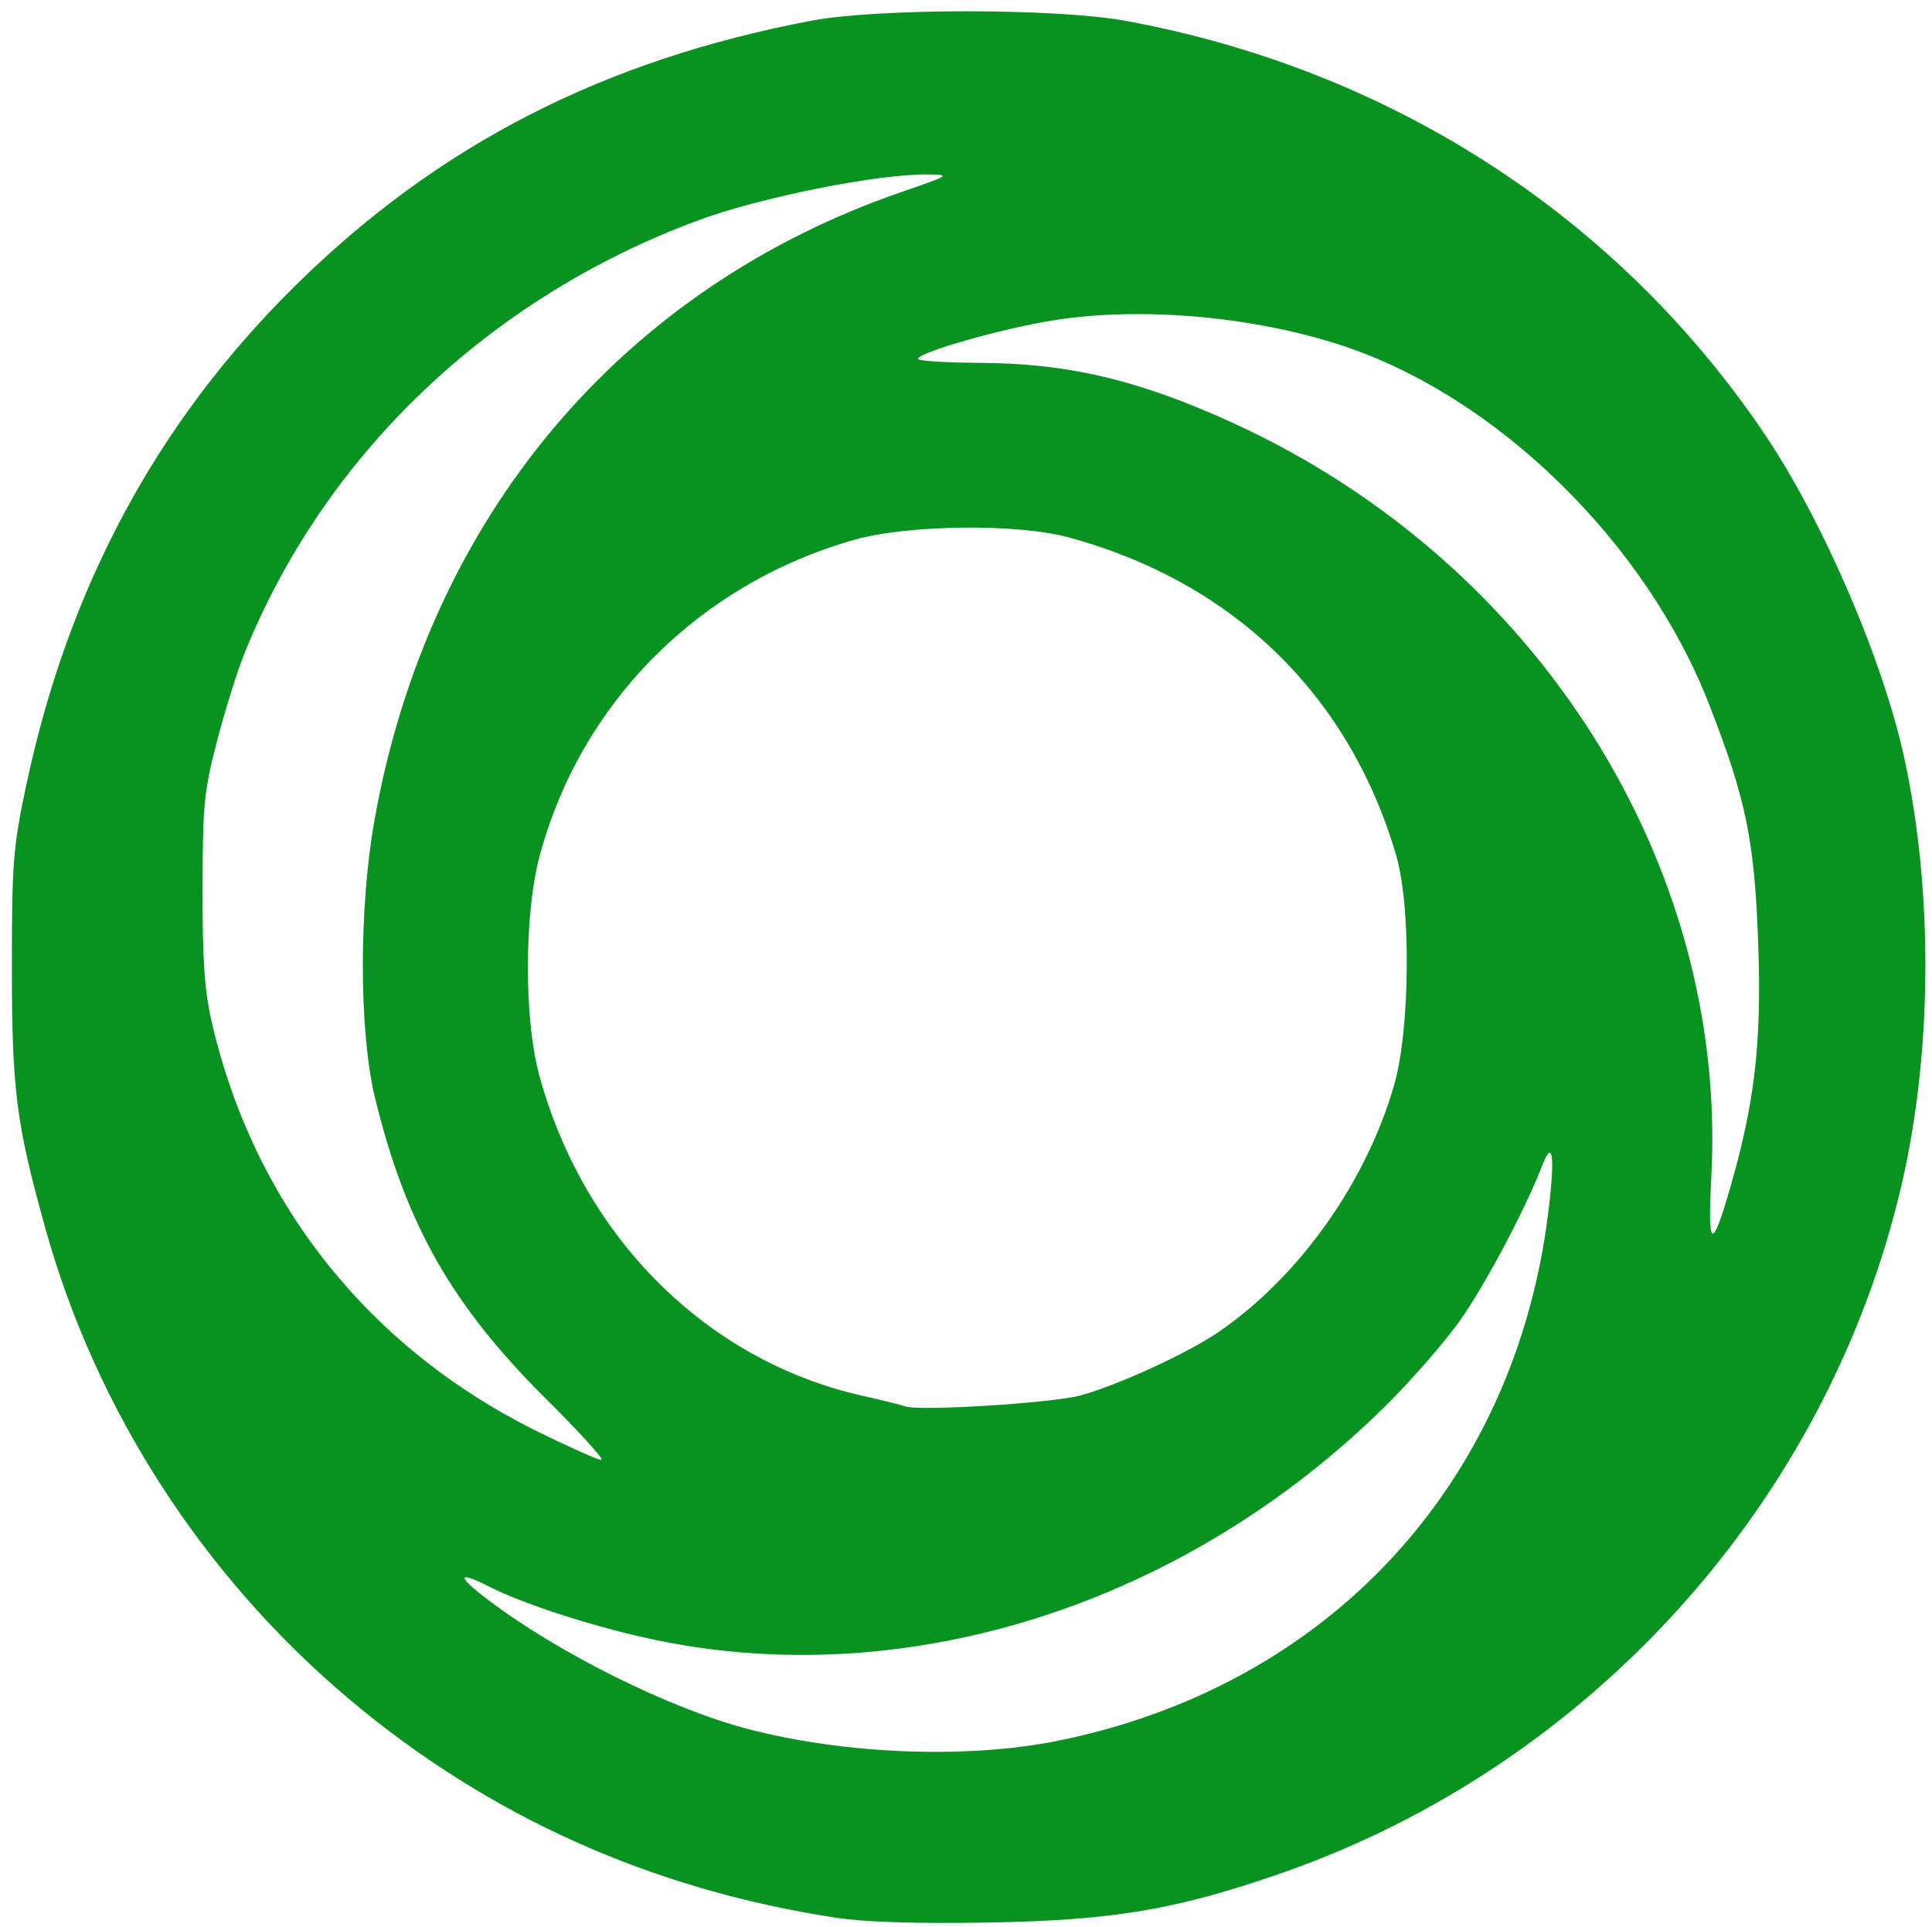
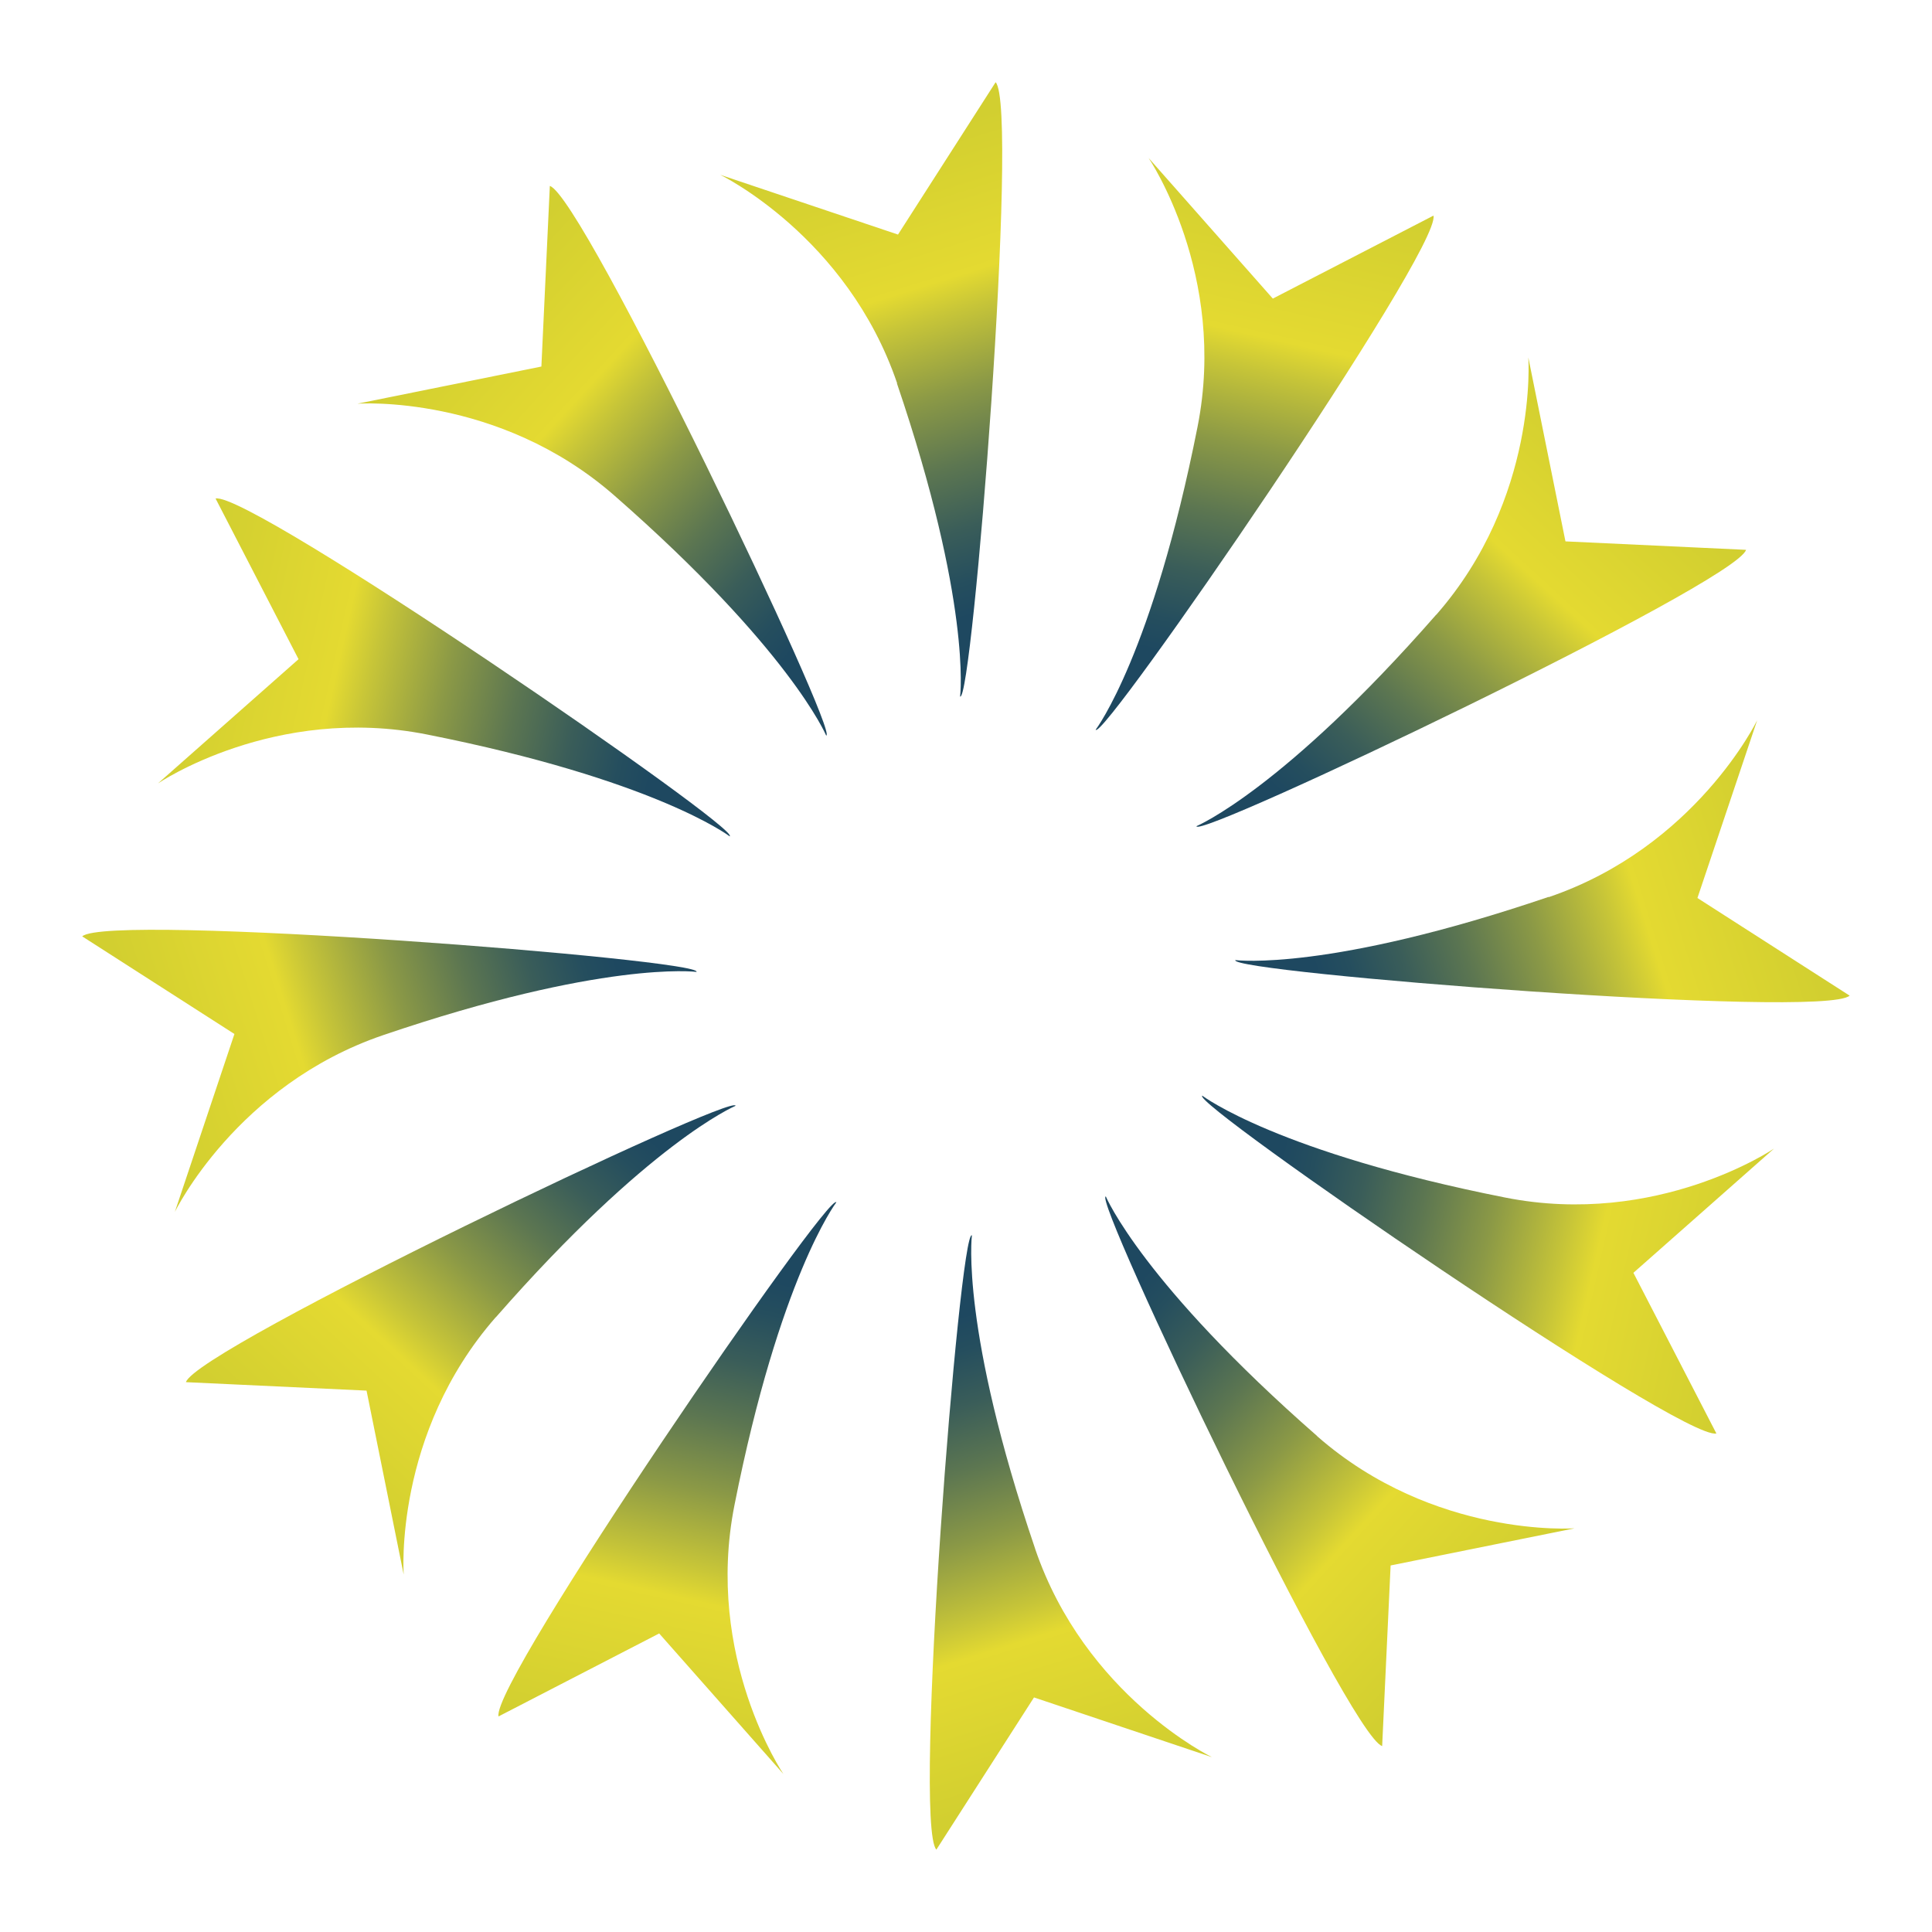
- <svg xmlns="http://www.w3.org/2000/svg" version="1.1" id="svg1" width="374" height="373" viewBox="0 0 374 373">
-   <g id="g1">
-     <path style="fill:#08921F;fill-opacity:1" d="M 161.694,371.288 C 126.084,365.822 94.612,351.694 67.753,329.119 39.405,305.292 18.615,273.112 8.785,237.845 3.125,217.538 2.298,211.082 2.299,187.194 c 10e-4,-20.167 0.23,-23.083 2.747,-35 C 13.174,113.721 30.404,81.693 57.173,55.3 84.823,28.038 116.874,11.595 157.194,3.988 c 12.753,-2.406 47.29,-2.398 60.5,0.015 51.383,9.385 95.409,37.82 123.877,80.009 11.306,16.755 22.959,43.798 27.086,62.861 5.597,25.851 5.402,56.861 -0.519,82.407 -14.226,61.38 -60.084,112.403 -119.8,133.294 -20.477,7.164 -32.856,9.258 -57.145,9.666 -13.978,0.235 -23.842,-0.083 -29.5,-0.952 z m 43,-34.225 c 52.375,-10.56 88.638,-49.677 95.052,-102.532 1.309,-10.784 0.839,-14.205 -1.214,-8.843 -3.183,8.313 -11.016,23.077 -15.918,30.005 -2.919,4.125 -9.317,11.477 -14.218,16.338 -38.6,38.282 -92.01,55.582 -140.866,45.628 -11.523,-2.348 -25.757,-6.879 -32.766,-10.43 -6.325,-3.205 -6.442,-2.141 -0.278,2.535 13.631,10.339 35.155,21.045 50.241,24.991 18.823,4.923 42.482,5.833 59.966,2.308 z m -98.901,-66.119 c -18.29,-18.162 -27.191,-33.795 -33.168,-58.25 -3.144,-12.864 -3.188,-36.859 -0.1,-54.081 10.483,-58.46 47.718,-102.764 102.09,-121.472 9.293,-3.197 9.444,-3.298 5.079,-3.366 -9.598,-0.149 -32.416,4.4 -44.5,8.871 -40.522,14.995 -72.4,45.428 -87.889,83.907 -1.408,3.498 -3.8,11.148 -5.314,17 -2.504,9.672 -2.756,12.278 -2.776,28.64 -0.017,14.09 0.384,19.738 1.843,26 8.148,34.977 30.52,62.984 63.136,79.043 6.05,2.979 11.547,5.425 12.216,5.436 0.669,0.011 -4.109,-5.267 -10.617,-11.73 z m 103.401,-0.773 c 7.334,-2.01 20.784,-8.201 26.779,-12.325 15.591,-10.727 28.524,-28.966 33.936,-47.86 3.055,-10.665 3.262,-34.43 0.386,-44.291 -9.098,-31.201 -31.671,-53.097 -63.601,-61.694 -9.878,-2.66 -31.021,-2.406 -41.259,0.495 -30.091,8.526 -52.976,31.5 -60.964,61.2 -3.017,11.216 -3.049,31.68 -0.068,42.565 8.618,31.466 32.415,55.124 62.291,61.927 4.125,0.939 7.95,1.883 8.5,2.097 2.569,1.001 28.524,-0.612 34,-2.113 z m 125.82,-40.477 c 4.673,-16.256 5.999,-27.762 5.359,-46.49 -0.697,-20.397 -2.279,-28.189 -9.49,-46.752 -12.215,-31.443 -41.174,-59.751 -71.189,-69.586 -17.4,-5.702 -39.254,-7.564 -56.156,-4.786 -10.046,1.651 -25.845,6.18 -25.843,7.408 7.6e-4,0.389 5.288,0.73 11.75,0.76 17.447,0.079 31.176,3.348 49.568,11.802 58.475,26.879 95.422,85.186 92.275,145.623 -0.745,14.309 0.068,14.75 3.726,2.022 z" id="path1" />
+ <svg xmlns="http://www.w3.org/2000/svg" xmlns:xlink="http://www.w3.org/1999/xlink" id="a13b428a-eada-4a8c-ba04-b1c671d42e1f" data-name="Capa 3" width="374" height="374" viewBox="0 0 408.86 408.86">
+   <defs>
+     <style>.a6a2b151-5360-411d-ba24-46db2fdbc3eb{fill:none;}.b3cc6dc4-f06a-4cd9-9778-6150a59a50f4{clip-path:url(#e9a2d79f-8134-480c-a49a-6827cec683c6);}.ae68a8c8-96bb-4370-82ca-3e24a543eca6{fill:url(#b13d828c-63a9-4365-842e-05a5f1e148d1);}.bbd2fcc1-e0a9-401a-a041-2b8194796127{clip-path:url(#b7ed405d-169e-44ab-88b3-69d49422042d);}.a6f20bae-9057-4654-a720-65e392080873{fill:url(#ad2b1e5a-89d4-4f5e-a223-94aae5deabad);}.e7e0cce1-92dc-4e0c-8124-3dd3178a1b9b{clip-path:url(#b1bb17de-936b-43d7-aaae-4539512265b9);}.afbb8d13-f8e2-4019-b787-3d19cfa3215e{fill:url(#ecbb14f7-c4f8-4974-85b3-449cf2af993d);}.e1e27c9f-245c-40bc-b354-4f7a66a121a6{clip-path:url(#a1f5b978-8b57-4917-b0c0-195ba9054ada);}.b6d99b44-0778-4243-82f5-39297f6957ed{fill:url(#b8b3d208-b72b-449a-8b96-09660153656e);}.b94f71bc-31d9-4138-9619-0d444fb6f17c{clip-path:url(#a33f0b92-6e18-4182-ba60-ed7633ab0704);}.a680fca7-9fec-4eeb-86b0-2fe17f05e4f3{fill:url(#fc732602-e0dd-4d2d-8c3f-08d8b3a69caa);}.b010b266-aeb7-4e55-aa75-f3dbcd252f7e{clip-path:url(#a6fa3503-0388-485b-b406-1c191cca6892);}.a113e713-d8ac-4824-9026-989457c24d55{fill:url(#b6ec83d8-76b0-4470-8242-09e4e0a4132d);}.b4fbc8f0-dec2-433c-810c-6856bffe2648{clip-path:url(#ec9ded75-7484-463c-8ac9-6eb2346ae301);}.bef67aa9-e94c-416e-8673-9e25f5043519{fill:url(#ab36799e-11b0-4216-a43b-ec02dc4c2d12);}.b2a656e1-760a-4601-aed3-7768c8b0d0cf{clip-path:url(#b2d26493-42c3-4801-a1ef-2654693ea94a);}.f8390d40-e4d5-4b74-a4dc-6037f34c0ca0{fill:url(#a4e05450-c7a4-4d11-8d00-1669ffaba266);}.b4f046b1-b35b-4c26-8b88-3f67ea839460{clip-path:url(#a1ad4543-5a88-4c46-aa6d-472ed6e13e5c);}.a0b31fa1-a092-40fb-8edd-08dc16cd9481{fill:url(#ad0c3b1a-11b3-4de9-a89a-972b5ee04ebc);}.fda27fa1-d957-44a5-b551-a538c66a0940{clip-path:url(#b6257368-965a-4bbd-9c90-47c768582058);}.a8eee136-a617-456b-8a91-06401e035cc6{fill:url(#bcd505ce-409f-4897-95a9-86fff60f9819);}.e80bc6d4-7c6d-4c49-850b-66b3509a0508{clip-path:url(#b5625636-fd1e-4200-8d5b-19c0181abfcb);}.bcc301c0-2504-48c2-bbe9-9198418e98ed{fill:url(#f6226681-71ec-45f7-95d5-739387c5f27b);}.a656181e-a9df-4f81-8f4c-97c1d7918a28{clip-path:url(#bac1be6f-486e-4424-90d5-dae0141e7569);}.b519f7f2-0fd2-40e3-99b1-c86979abea5b{fill:url(#aeebd7d3-0043-4cdc-8f09-2f760254af1c);}</style>
+     <clipPath id="e9a2d79f-8134-480c-a49a-6827cec683c6" transform="translate(17.43 17.43)">
+       <path class="a6a2b151-5360-411d-ba24-46db2fdbc3eb" d="M244,185.75h0m66.28-13.37c-46.39,15.78-66,13.41-66.28,13.37-1.62,2.59,124.57,12.54,130,7.52l-32.21-20.66L354.43,135s-13,26.84-44.12,37.43" />
+     </clipPath>
+     <linearGradient id="b13d828c-63a9-4365-842e-05a5f1e148d1" x1="-253.11" y1="449.44" x2="-248" y2="449.44" gradientTransform="matrix(-18.92, 5.73, 5.88, 18.82, -7058.28, -6837.92)" gradientUnits="userSpaceOnUse">
+       <stop offset="0" stop-color="#d2cf30" />
+       <stop offset="0.29" stop-color="#e3d931" />
+       <stop offset="0.31" stop-color="#e4da31" />
+       <stop offset="0.38" stop-color="#c7c538" />
+       <stop offset="0.54" stop-color="#8b9946" />
+       <stop offset="0.69" stop-color="#5c7651" />
+       <stop offset="0.82" stop-color="#3a5d59" />
+       <stop offset="0.93" stop-color="#254e5e" />
+       <stop offset="1" stop-color="#1e4860" />
+     </linearGradient>
+     <clipPath id="b7ed405d-169e-44ab-88b3-69d49422042d" transform="translate(17.43 17.43)">
+       <path class="a6a2b151-5360-411d-ba24-46db2fdbc3eb" d="M235.76,157.41h0m50.72-44.73c-32.28,36.86-50.44,44.61-50.71,44.73-.12,3.05,114.14-51.43,116.31-58.48l-38.22-1.79L306,58.21s2.18,29.74-19.49,54.47" />
+     </clipPath>
+     <linearGradient id="ad2b1e5a-89d4-4f5e-a223-94aae5deabad" x1="-253.11" y1="449.44" x2="-248" y2="449.44" gradientTransform="matrix(-13.52, 14.42, 14.5, 13.35, -9606.44, -2263.07)" xlink:href="#b13d828c-63a9-4365-842e-05a5f1e148d1" />
+     <clipPath id="b1bb17de-936b-43d7-aaae-4539512265b9" transform="translate(17.43 17.43)">
+       <path class="a6a2b151-5360-411d-ba24-46db2fdbc3eb" d="M214.43,137h0M236,72.9C226.47,121,214.62,136.75,214.44,137c1.42,2.7,73.13-101.61,71.49-108.8l-34,17.56L225.64,16S242.39,40.64,236,72.9" />
+     </clipPath>
+     <linearGradient id="ecbb14f7-c4f8-4974-85b3-449cf2af993d" x1="-253.11" y1="449.44" x2="-248" y2="449.44" gradientTransform="matrix(-4.5, 19.25, 19.24, 4.31, -9525.78, 2972.95)" xlink:href="#b13d828c-63a9-4365-842e-05a5f1e148d1" />
+     <clipPath id="a1f5b978-8b57-4917-b0c0-195ba9054ada" transform="translate(17.43 17.43)">
+       <path class="a6a2b151-5360-411d-ba24-46db2fdbc3eb" d="M185.75,130h0M172.38,63.69c15.78,46.39,13.41,66,13.37,66.28,2.59,1.62,12.54-124.57,7.52-130L172.61,32.21,135,19.57s26.84,13,37.43,44.12" />
+     </clipPath>
+     <linearGradient id="b8b3d208-b72b-449a-8b96-09660153656e" x1="-253.11" y1="449.44" x2="-248" y2="449.44" gradientTransform="matrix(5.73, 18.92, 18.82, -5.88, -6837.92, 7467.14)" xlink:href="#b13d828c-63a9-4365-842e-05a5f1e148d1" />
+     <clipPath id="a33f0b92-6e18-4182-ba60-ed7633ab0704" transform="translate(17.43 17.43)">
+       <path class="a6a2b151-5360-411d-ba24-46db2fdbc3eb" d="M157.41,138.24h0M112.68,87.52c36.86,32.28,44.61,50.44,44.73,50.71,3.05.12-51.43-114.14-58.48-116.31L97.14,60.14,58.21,68S88,65.85,112.68,87.52" />
+     </clipPath>
+     <linearGradient id="fc732602-e0dd-4d2d-8c3f-08d8b3a69caa" x1="-253.11" y1="449.44" x2="-248" y2="449.44" gradientTransform="matrix(14.42, 13.52, 13.35, -14.5, -2263.07, 10015.3)" xlink:href="#b13d828c-63a9-4365-842e-05a5f1e148d1" />
+     <clipPath id="a6fa3503-0388-485b-b406-1c191cca6892" transform="translate(17.43 17.43)">
+       <path class="a6a2b151-5360-411d-ba24-46db2fdbc3eb" d="M137,159.57h0M72.9,138c48.06,9.53,63.85,21.38,64.09,21.56,2.7-1.42-101.61-73.13-108.8-71.49l17.56,34L16,148.36S40.64,131.61,72.9,138" />
+     </clipPath>
+     <linearGradient id="b6ec83d8-76b0-4470-8242-09e4e0a4132d" x1="-253.11" y1="449.44" x2="-248" y2="449.44" gradientTransform="matrix(19.25, 4.5, 4.31, -19.24, 2972.95, 9934.64)" xlink:href="#b13d828c-63a9-4365-842e-05a5f1e148d1" />
+     <clipPath id="ec9ded75-7484-463c-8ac9-6eb2346ae301" transform="translate(17.43 17.43)">
+       <path class="a6a2b151-5360-411d-ba24-46db2fdbc3eb" d="M130,188.25h0M63.69,201.62c46.39-15.78,66-13.41,66.28-13.37,1.62-2.59-124.57-12.54-130-7.52l32.21,20.66L19.57,239.05s13-26.84,44.12-37.43" />
+     </clipPath>
+     <linearGradient id="ab36799e-11b0-4216-a43b-ec02dc4c2d12" x1="-253.11" y1="449.44" x2="-248" y2="449.44" gradientTransform="matrix(18.92, -5.73, -5.88, -18.82, 7467.14, 7246.78)" xlink:href="#b13d828c-63a9-4365-842e-05a5f1e148d1" />
+     <clipPath id="b2d26493-42c3-4801-a1ef-2654693ea94a" transform="translate(17.43 17.43)">
+       <path class="a6a2b151-5360-411d-ba24-46db2fdbc3eb" d="M138.24,216.59h0M87.52,261.32c32.28-36.86,50.44-44.61,50.71-44.73.12-3.05-114.14,51.43-116.31,58.48l38.22,1.79L68,315.79s-2.18-29.74,19.49-54.47" />
+     </clipPath>
+     <linearGradient id="a4e05450-c7a4-4d11-8d00-1669ffaba266" x1="-253.11" y1="449.44" x2="-248" y2="449.44" gradientTransform="matrix(13.52, -14.42, -14.5, -13.35, 10015.3, 2671.92)" xlink:href="#b13d828c-63a9-4365-842e-05a5f1e148d1" />
+     <clipPath id="a1ad4543-5a88-4c46-aa6d-472ed6e13e5c" transform="translate(17.43 17.43)">
+       <path class="a6a2b151-5360-411d-ba24-46db2fdbc3eb" d="M159.57,237h0M138,301.1c9.53-48.06,21.38-63.85,21.56-64.09-1.42-2.7-73.13,101.61-71.49,108.8l34-17.56L148.36,358S131.61,333.36,138,301.1" />
+     </clipPath>
+     <linearGradient id="ad0c3b1a-11b3-4de9-a89a-972b5ee04ebc" x1="-253.11" y1="449.44" x2="-248" y2="449.44" gradientTransform="matrix(4.5, -19.25, -19.24, -4.31, 9934.64, -2564.09)" xlink:href="#b13d828c-63a9-4365-842e-05a5f1e148d1" />
+     <clipPath id="b6257368-965a-4bbd-9c90-47c768582058" transform="translate(17.43 17.43)">
+       <path class="a6a2b151-5360-411d-ba24-46db2fdbc3eb" d="M188.25,244h0m13.37,66.28c-15.78-46.39-13.41-66-13.37-66.28-2.59-1.62-12.54,124.57-7.52,130l20.66-32.21,37.66,12.64s-26.84-13-37.43-44.12" />
+     </clipPath>
+     <linearGradient id="bcd505ce-409f-4897-95a9-86fff60f9819" x1="-253.11" y1="449.44" x2="-248" y2="449.44" gradientTransform="matrix(-5.73, -18.92, -18.82, 5.88, 7246.78, -7058.28)" xlink:href="#b13d828c-63a9-4365-842e-05a5f1e148d1" />
+     <clipPath id="b5625636-fd1e-4200-8d5b-19c0181abfcb" transform="translate(17.43 17.43)">
+       <path class="a6a2b151-5360-411d-ba24-46db2fdbc3eb" d="M216.59,235.76h0m44.73,50.72c-36.86-32.28-44.61-50.44-44.73-50.71-3.05-.12,51.43,114.14,58.48,116.31l1.79-38.22L315.79,306s-29.74,2.18-54.47-19.49" />
+     </clipPath>
+     <linearGradient id="f6226681-71ec-45f7-95d5-739387c5f27b" x1="-253.11" y1="449.44" x2="-248" y2="449.44" gradientTransform="matrix(-14.42, -13.52, -13.35, 14.5, 2671.92, -9606.44)" xlink:href="#b13d828c-63a9-4365-842e-05a5f1e148d1" />
+     <clipPath id="bac1be6f-486e-4424-90d5-dae0141e7569" transform="translate(17.43 17.43)">
+       <path class="a6a2b151-5360-411d-ba24-46db2fdbc3eb" d="M237,214.43h0M301.1,236C253,226.47,237.25,214.62,237,214.44c-2.7,1.42,101.61,73.13,108.8,71.49l-17.56-34L358,225.64S333.36,242.39,301.1,236" />
+     </clipPath>
+     <linearGradient id="aeebd7d3-0043-4cdc-8f09-2f760254af1c" x1="-253.11" y1="449.44" x2="-248" y2="449.44" gradientTransform="matrix(-19.25, -4.5, -4.31, 19.24, -2564.09, -9525.78)" xlink:href="#b13d828c-63a9-4365-842e-05a5f1e148d1" />
+   </defs>
+   <g class="b3cc6dc4-f06a-4cd9-9778-6150a59a50f4">
+     <polygon class="ae68a8c8-96bb-4370-82ca-3e24a543eca6" points="408.86 208.11 272.7 249.35 244.03 157.66 380.18 116.43 408.86 208.11" />
+   </g>
+   <g class="bbd2fcc1-e0a9-401a-a041-2b8194796127">
+     <polygon class="a6f20bae-9057-4654-a720-65e392080873" points="383.31 105.4 286.01 209.19 215.34 144.13 312.63 40.34 383.31 105.4" />
+   </g>
+   <g class="e7e0cce1-92dc-4e0c-8124-3dd3178a1b9b">
+     <polygon class="afbb8d13-f8e2-4019-b787-3d19cfa3215e" points="309.83 29.23 277.47 167.76 183.73 146.75 216.09 8.22 309.83 29.23" />
+   </g>
+   <g class="e1e27c9f-245c-40bc-b354-4f7a66a121a6">
+     <polygon class="b6d99b44-0778-4243-82f5-39297f6957ed" points="208.11 0 249.35 136.16 157.66 164.83 116.43 28.68 208.11 0" />
+   </g>
+   <g class="b94f71bc-31d9-4138-9619-0d444fb6f17c">
+     <polygon class="a680fca7-9fec-4eeb-86b0-2fe17f05e4f3" points="105.4 25.55 209.19 122.84 144.13 193.52 40.34 96.22 105.4 25.55" />
+   </g>
+   <g class="b010b266-aeb7-4e55-aa75-f3dbcd252f7e">
+     <polygon class="a113e713-d8ac-4824-9026-989457c24d55" points="29.23 99.03 167.76 131.39 146.75 225.13 8.22 192.77 29.23 99.03" />
+   </g>
+   <g class="b4fbc8f0-dec2-433c-810c-6856bffe2648">
+     <polygon class="bef67aa9-e94c-416e-8673-9e25f5043519" points="0 200.75 136.16 159.51 164.83 251.2 28.68 292.43 0 200.75" />
+   </g>
+   <g class="b2a656e1-760a-4601-aed3-7768c8b0d0cf">
+     <polygon class="f8390d40-e4d5-4b74-a4dc-6037f34c0ca0" points="25.55 303.45 122.84 199.66 193.52 264.73 96.22 368.52 25.55 303.45" />
+   </g>
+   <g class="b4f046b1-b35b-4c26-8b88-3f67ea839460">
+     <polygon class="a0b31fa1-a092-40fb-8edd-08dc16cd9481" points="99.03 379.63 131.39 241.1 225.13 262.11 192.77 400.64 99.03 379.63" />
+   </g>
+   <g class="fda27fa1-d957-44a5-b551-a538c66a0940">
+     <polygon class="a8eee136-a617-456b-8a91-06401e035cc6" points="200.75 408.86 159.51 272.7 251.2 244.03 292.43 380.18 200.75 408.86" />
+   </g>
+   <g class="e80bc6d4-7c6d-4c49-850b-66b3509a0508">
+     <polygon class="bcc301c0-2504-48c2-bbe9-9198418e98ed" points="303.45 383.31 199.66 286.01 264.73 215.34 368.52 312.63 303.45 383.31" />
+   </g>
+   <g class="a656181e-a9df-4f81-8f4c-97c1d7918a28">
+     <polygon class="b519f7f2-0fd2-40e3-99b1-c86979abea5b" points="379.63 309.83 241.1 277.47 262.11 183.73 400.64 216.09 379.63 309.83" />
  </g>
</svg>
